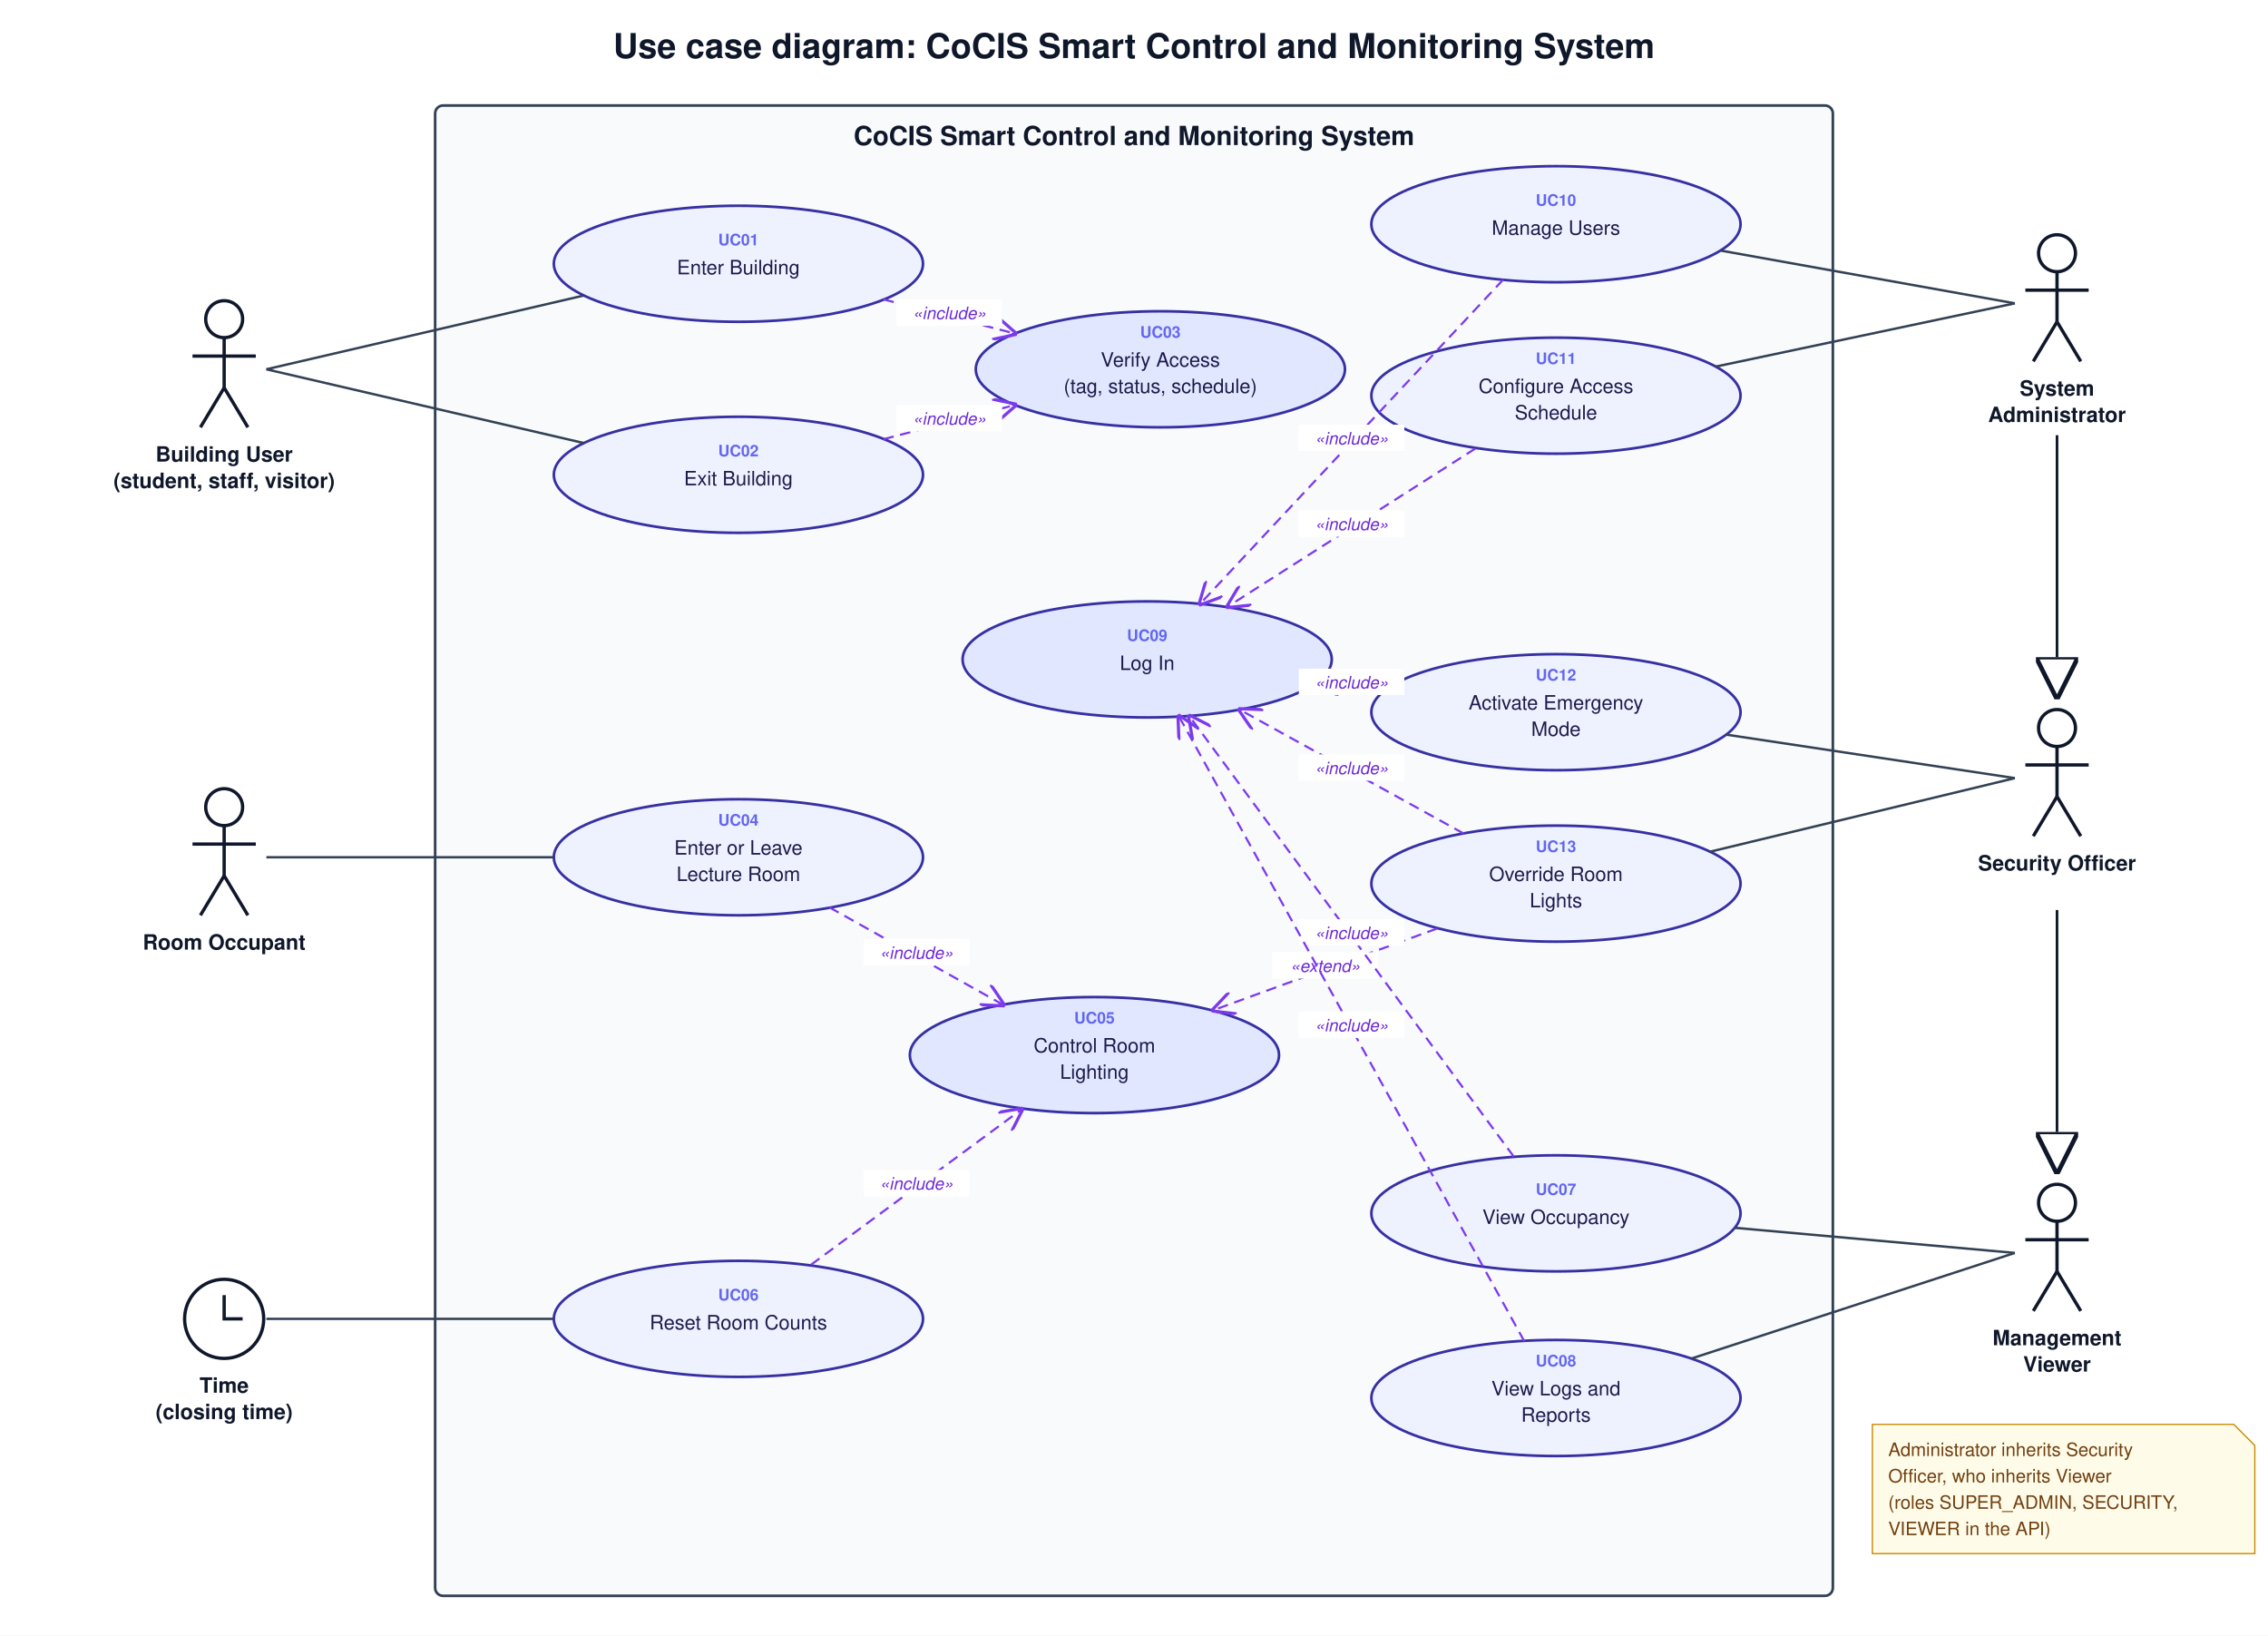
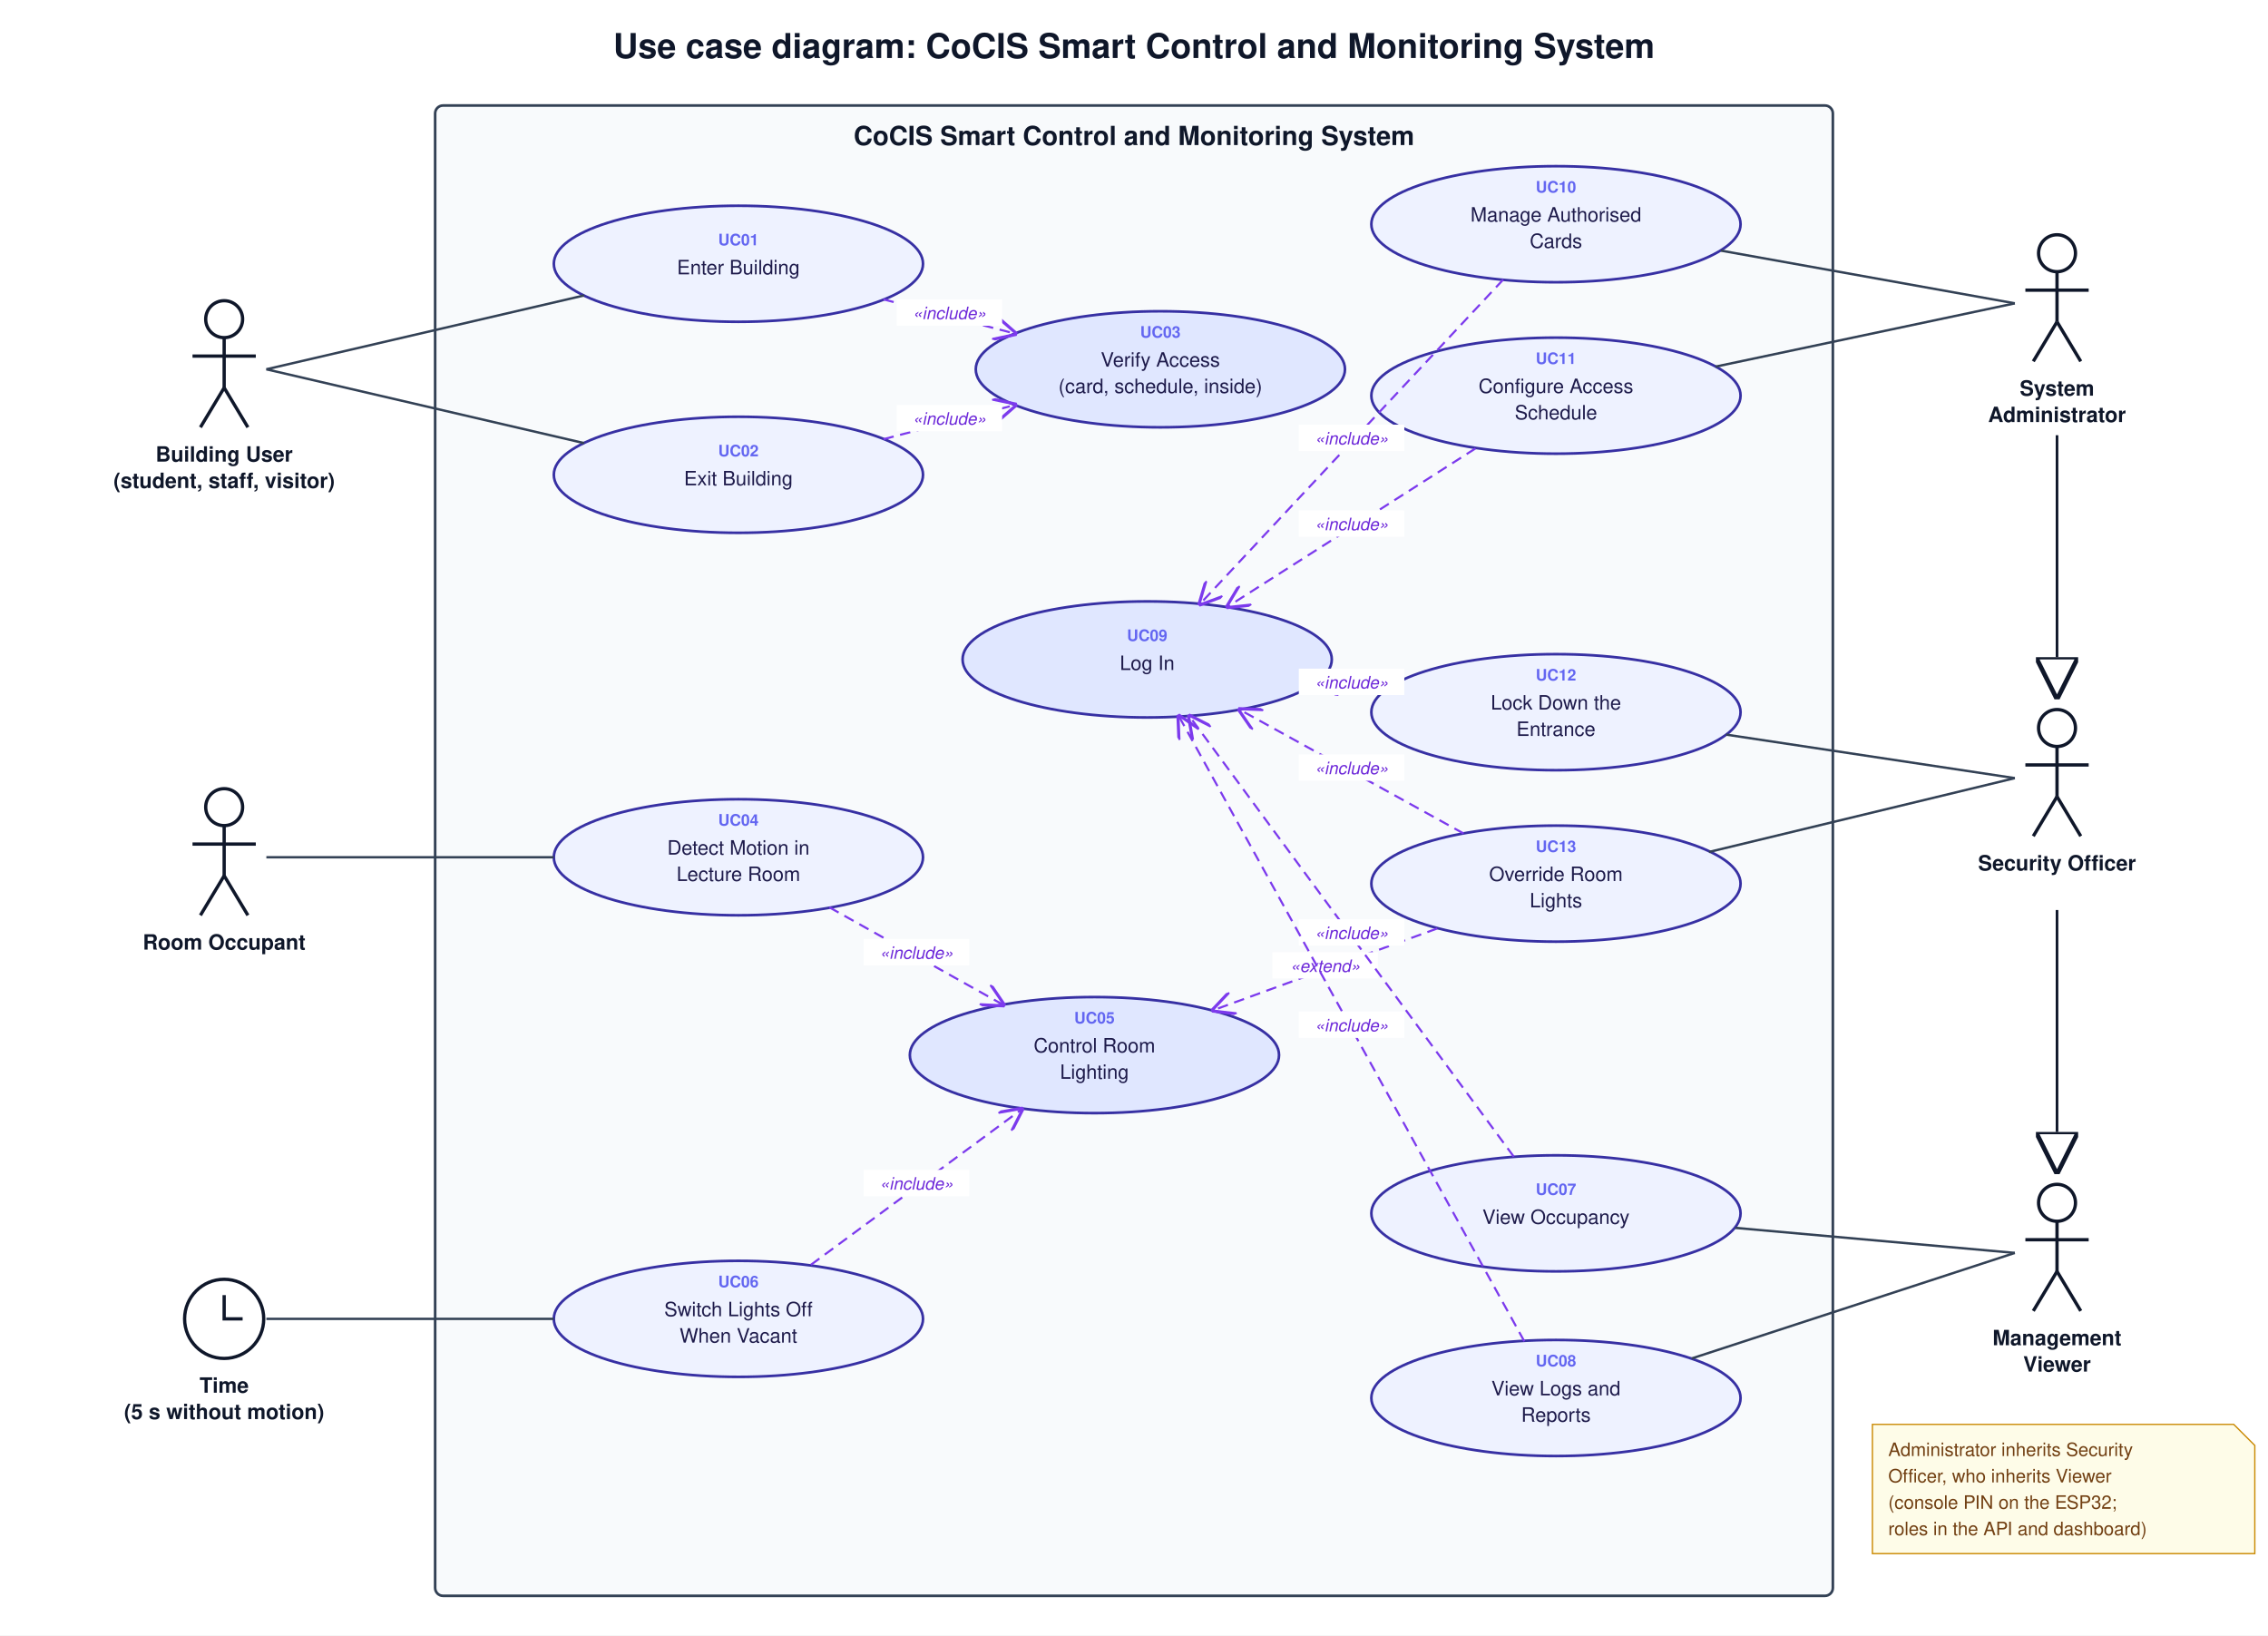
<svg xmlns="http://www.w3.org/2000/svg" width="1720" height="1240" viewBox="0 0 1720 1240" font-family="Helvetica Neue, Helvetica, Arial, sans-serif">
  <defs>
    <marker id="open" viewBox="0 0 12 12" refX="11" refY="6" markerWidth="11" markerHeight="11" orient="auto">
      <path d="M0,0 L12,6 L0,12" fill="none" stroke="#7c3aed" stroke-width="1.6" />
    </marker>
    <marker id="gen" viewBox="0 0 14 14" refX="13" refY="7" markerWidth="16" markerHeight="16" orient="auto">
      <path d="M0,0 L14,7 L0,14 z" fill="#fff" stroke="#0f172a" stroke-width="1.5" />
    </marker>
  </defs>
  <style>.sys{font-size:20px;font-weight:700;fill:#0f172a} .act{font-size:16px;font-weight:700;fill:#0f172a}
.uc{font-size:15px;fill:#1e1b4b} .uid{font-size:12px;font-weight:700;fill:#6366f1} .st{font-size:13px;font-style:italic;fill:#6d28d9}
.nt{font-size:14px;fill:#713f12}</style>
  <rect width="1720" height="1240" fill="#fff" />
  <text x="860.0" y="44" text-anchor="middle" style="font-size:26px;font-weight:700;fill:#0f172a">Use case diagram: CoCIS Smart Control and Monitoring System</text>
  <rect x="330" y="80" width="1060" height="1130" rx="6" fill="#f8fafc" stroke="#334155" stroke-width="2" />
  <text x="860.0" y="110" text-anchor="middle" class="sys">CoCIS Smart Control and Monitoring System</text>
  <g stroke="#0f172a" stroke-width="2.5" fill="none">
    <circle cx="170" cy="242" r="14" fill="#fff" />
    <line x1="170" y1="256" x2="170" y2="294" />
    <line x1="146" y1="270" x2="194" y2="270" />
    <line x1="170" y1="294" x2="152" y2="324" />
    <line x1="170" y1="294" x2="188" y2="324" />
  </g>
  <text x="170" y="350" text-anchor="middle" class="act">Building User</text>
  <text x="170" y="370" text-anchor="middle" class="act">(student, staff, visitor)</text>
  <g stroke="#0f172a" stroke-width="2.5" fill="none">
    <circle cx="170" cy="612" r="14" fill="#fff" />
    <line x1="170" y1="626" x2="170" y2="664" />
    <line x1="146" y1="640" x2="194" y2="640" />
    <line x1="170" y1="664" x2="152" y2="694" />
    <line x1="170" y1="664" x2="188" y2="694" />
  </g>
  <text x="170" y="720" text-anchor="middle" class="act">Room Occupant</text>
  <circle cx="170" cy="1000" r="30" fill="#fff" stroke="#0f172a" stroke-width="2.5" />
  <path d="M170,982 V1000 H184" stroke="#0f172a" stroke-width="2.5" fill="none" />
  <text x="170" y="1056" text-anchor="middle" class="act">Time</text>
-   <text x="170" y="1076" text-anchor="middle" class="act">(closing time)</text>
+   <text x="170" y="1076" text-anchor="middle" class="act">(5 s without motion)</text>
  <g stroke="#0f172a" stroke-width="2.5" fill="none">
    <circle cx="1560" cy="192" r="14" fill="#fff" />
    <line x1="1560" y1="206" x2="1560" y2="244" />
    <line x1="1536" y1="220" x2="1584" y2="220" />
    <line x1="1560" y1="244" x2="1542" y2="274" />
    <line x1="1560" y1="244" x2="1578" y2="274" />
  </g>
  <text x="1560" y="300" text-anchor="middle" class="act">System</text>
  <text x="1560" y="320" text-anchor="middle" class="act">Administrator</text>
  <g stroke="#0f172a" stroke-width="2.5" fill="none">
    <circle cx="1560" cy="552" r="14" fill="#fff" />
    <line x1="1560" y1="566" x2="1560" y2="604" />
    <line x1="1536" y1="580" x2="1584" y2="580" />
    <line x1="1560" y1="604" x2="1542" y2="634" />
    <line x1="1560" y1="604" x2="1578" y2="634" />
  </g>
  <text x="1560" y="660" text-anchor="middle" class="act">Security Officer</text>
  <g stroke="#0f172a" stroke-width="2.5" fill="none">
    <circle cx="1560" cy="912" r="14" fill="#fff" />
    <line x1="1560" y1="926" x2="1560" y2="964" />
    <line x1="1536" y1="940" x2="1584" y2="940" />
    <line x1="1560" y1="964" x2="1542" y2="994" />
    <line x1="1560" y1="964" x2="1578" y2="994" />
  </g>
  <text x="1560" y="1020" text-anchor="middle" class="act">Management</text>
  <text x="1560" y="1040" text-anchor="middle" class="act">Viewer</text>
  <ellipse cx="560" cy="200" rx="140" ry="44" fill="#eef2ff" stroke="#3730a3" stroke-width="2" />
  <text x="560" y="186" text-anchor="middle" class="uid">UC01</text>
  <text x="560" y="208" text-anchor="middle" class="uc">Enter Building</text>
  <ellipse cx="560" cy="360" rx="140" ry="44" fill="#eef2ff" stroke="#3730a3" stroke-width="2" />
  <text x="560" y="346" text-anchor="middle" class="uid">UC02</text>
  <text x="560" y="368" text-anchor="middle" class="uc">Exit Building</text>
  <ellipse cx="880" cy="280" rx="140" ry="44" fill="#e0e7ff" stroke="#3730a3" stroke-width="2" />
  <text x="880" y="256" text-anchor="middle" class="uid">UC03</text>
  <text x="880" y="278" text-anchor="middle" class="uc">Verify Access</text>
-   <text x="880" y="298" text-anchor="middle" class="uc">(tag, status, schedule)</text>
+   <text x="880" y="298" text-anchor="middle" class="uc">(card, schedule, inside)</text>
  <ellipse cx="560" cy="650" rx="140" ry="44" fill="#eef2ff" stroke="#3730a3" stroke-width="2" />
  <text x="560" y="626" text-anchor="middle" class="uid">UC04</text>
-   <text x="560" y="648" text-anchor="middle" class="uc">Enter or Leave</text>
+   <text x="560" y="648" text-anchor="middle" class="uc">Detect Motion in</text>
  <text x="560" y="668" text-anchor="middle" class="uc">Lecture Room</text>
  <ellipse cx="830" cy="800" rx="140" ry="44" fill="#e0e7ff" stroke="#3730a3" stroke-width="2" />
  <text x="830" y="776" text-anchor="middle" class="uid">UC05</text>
  <text x="830" y="798" text-anchor="middle" class="uc">Control Room</text>
  <text x="830" y="818" text-anchor="middle" class="uc">Lighting</text>
  <ellipse cx="560" cy="1000" rx="140" ry="44" fill="#eef2ff" stroke="#3730a3" stroke-width="2" />
-   <text x="560" y="986" text-anchor="middle" class="uid">UC06</text>
-   <text x="560" y="1008" text-anchor="middle" class="uc">Reset Room Counts</text>
+   <text x="560" y="976" text-anchor="middle" class="uid">UC06</text>
+   <text x="560" y="998" text-anchor="middle" class="uc">Switch Lights Off</text>
+   <text x="560" y="1018" text-anchor="middle" class="uc">When Vacant</text>
  <ellipse cx="870" cy="500" rx="140" ry="44" fill="#e0e7ff" stroke="#3730a3" stroke-width="2" />
  <text x="870" y="486" text-anchor="middle" class="uid">UC09</text>
  <text x="870" y="508" text-anchor="middle" class="uc">Log In</text>
  <ellipse cx="1180" cy="170" rx="140" ry="44" fill="#eef2ff" stroke="#3730a3" stroke-width="2" />
-   <text x="1180" y="156" text-anchor="middle" class="uid">UC10</text>
-   <text x="1180" y="178" text-anchor="middle" class="uc">Manage Users</text>
+   <text x="1180" y="146" text-anchor="middle" class="uid">UC10</text>
+   <text x="1180" y="168" text-anchor="middle" class="uc">Manage Authorised</text>
+   <text x="1180" y="188" text-anchor="middle" class="uc">Cards</text>
  <ellipse cx="1180" cy="300" rx="140" ry="44" fill="#eef2ff" stroke="#3730a3" stroke-width="2" />
  <text x="1180" y="276" text-anchor="middle" class="uid">UC11</text>
  <text x="1180" y="298" text-anchor="middle" class="uc">Configure Access</text>
  <text x="1180" y="318" text-anchor="middle" class="uc">Schedule</text>
  <ellipse cx="1180" cy="540" rx="140" ry="44" fill="#eef2ff" stroke="#3730a3" stroke-width="2" />
  <text x="1180" y="516" text-anchor="middle" class="uid">UC12</text>
-   <text x="1180" y="538" text-anchor="middle" class="uc">Activate Emergency</text>
-   <text x="1180" y="558" text-anchor="middle" class="uc">Mode</text>
+   <text x="1180" y="538" text-anchor="middle" class="uc">Lock Down the</text>
+   <text x="1180" y="558" text-anchor="middle" class="uc">Entrance</text>
  <ellipse cx="1180" cy="670" rx="140" ry="44" fill="#eef2ff" stroke="#3730a3" stroke-width="2" />
  <text x="1180" y="646" text-anchor="middle" class="uid">UC13</text>
  <text x="1180" y="668" text-anchor="middle" class="uc">Override Room</text>
  <text x="1180" y="688" text-anchor="middle" class="uc">Lights</text>
  <ellipse cx="1180" cy="920" rx="140" ry="44" fill="#eef2ff" stroke="#3730a3" stroke-width="2" />
  <text x="1180" y="906" text-anchor="middle" class="uid">UC07</text>
  <text x="1180" y="928" text-anchor="middle" class="uc">View Occupancy</text>
  <ellipse cx="1180" cy="1060" rx="140" ry="44" fill="#eef2ff" stroke="#3730a3" stroke-width="2" />
  <text x="1180" y="1036" text-anchor="middle" class="uid">UC08</text>
  <text x="1180" y="1058" text-anchor="middle" class="uc">View Logs and</text>
  <text x="1180" y="1078" text-anchor="middle" class="uc">Reports</text>
  <line x1="202" y1="280" x2="443" y2="224" stroke="#334155" stroke-width="1.8" />
  <line x1="202" y1="280" x2="443" y2="336" stroke="#334155" stroke-width="1.8" />
  <line x1="202" y1="650" x2="420" y2="650" stroke="#334155" stroke-width="1.8" />
  <line x1="202" y1="1000" x2="420" y2="1000" stroke="#334155" stroke-width="1.8" />
  <line x1="1528" y1="230" x2="1305" y2="190" stroke="#334155" stroke-width="1.8" />
  <line x1="1528" y1="230" x2="1301" y2="278" stroke="#334155" stroke-width="1.8" />
  <line x1="1528" y1="590" x2="1309" y2="557" stroke="#334155" stroke-width="1.8" />
  <line x1="1528" y1="590" x2="1296" y2="646" stroke="#334155" stroke-width="1.8" />
  <line x1="1528" y1="950" x2="1316" y2="931" stroke="#334155" stroke-width="1.8" />
  <line x1="1528" y1="950" x2="1283" y2="1030" stroke="#334155" stroke-width="1.8" />
  <line x1="670" y1="227" x2="770" y2="253" stroke="#7c3aed" stroke-width="1.6" stroke-dasharray="8 5" marker-end="url(#open)" />
  <rect x="680.0" y="227.0" width="80" height="20" fill="#fff" />
  <text x="720.0" y="242.0" text-anchor="middle" class="st">«include»</text>
  <line x1="670" y1="333" x2="770" y2="307" stroke="#7c3aed" stroke-width="1.6" stroke-dasharray="8 5" marker-end="url(#open)" />
  <rect x="680.0" y="307.0" width="80" height="20" fill="#fff" />
  <text x="720.0" y="322.0" text-anchor="middle" class="st">«include»</text>
  <line x1="629" y1="688" x2="761" y2="762" stroke="#7c3aed" stroke-width="1.6" stroke-dasharray="8 5" marker-end="url(#open)" />
  <rect x="655.0" y="712.0" width="80" height="20" fill="#fff" />
  <text x="695.0" y="727.0" text-anchor="middle" class="st">«include»</text>
  <line x1="615" y1="959" x2="775" y2="841" stroke="#7c3aed" stroke-width="1.6" stroke-dasharray="8 5" marker-end="url(#open)" />
  <rect x="655.0" y="887.0" width="80" height="20" fill="#fff" />
  <text x="695.0" y="902.0" text-anchor="middle" class="st">«include»</text>
  <line x1="1090" y1="704" x2="920" y2="766" stroke="#7c3aed" stroke-width="1.6" stroke-dasharray="8 5" marker-end="url(#open)" />
  <rect x="965.0" y="722.0" width="80" height="20" fill="#fff" />
  <text x="1005.0" y="737.0" text-anchor="middle" class="st">«extend»</text>
  <line x1="1140" y1="212" x2="910" y2="458" stroke="#7c3aed" stroke-width="1.6" stroke-dasharray="8 5" marker-end="url(#open)" />
  <rect x="985.0" y="322.0" width="80" height="20" fill="#fff" />
  <text x="1025.0" y="337.0" text-anchor="middle" class="st">«include»</text>
  <line x1="1119" y1="340" x2="931" y2="460" stroke="#7c3aed" stroke-width="1.6" stroke-dasharray="8 5" marker-end="url(#open)" />
  <rect x="985.0" y="387.0" width="80" height="20" fill="#fff" />
  <text x="1025.0" y="402.0" text-anchor="middle" class="st">«include»</text>
  <line x1="1050" y1="523" x2="1000" y2="517" stroke="#7c3aed" stroke-width="1.6" stroke-dasharray="8 5" marker-end="url(#open)" />
  <rect x="985.0" y="507.0" width="80" height="20" fill="#fff" />
  <text x="1025.0" y="522.0" text-anchor="middle" class="st">«include»</text>
  <line x1="1110" y1="632" x2="940" y2="538" stroke="#7c3aed" stroke-width="1.6" stroke-dasharray="8 5" marker-end="url(#open)" />
  <rect x="985.0" y="572.0" width="80" height="20" fill="#fff" />
  <text x="1025.0" y="587.0" text-anchor="middle" class="st">«include»</text>
  <line x1="1148" y1="877" x2="902" y2="543" stroke="#7c3aed" stroke-width="1.6" stroke-dasharray="8 5" marker-end="url(#open)" />
  <rect x="985.0" y="697.0" width="80" height="20" fill="#fff" />
  <text x="1025.0" y="712.0" text-anchor="middle" class="st">«include»</text>
  <line x1="1156" y1="1017" x2="894" y2="543" stroke="#7c3aed" stroke-width="1.6" stroke-dasharray="8 5" marker-end="url(#open)" />
  <rect x="985.0" y="767.0" width="80" height="20" fill="#fff" />
  <text x="1025.0" y="782.0" text-anchor="middle" class="st">«include»</text>
  <line x1="1560" y1="330" x2="1560" y2="528" stroke="#0f172a" stroke-width="2" marker-end="url(#gen)" />
  <line x1="1560" y1="690" x2="1560" y2="888" stroke="#0f172a" stroke-width="2" marker-end="url(#gen)" />
  <path d="M1420,1080 h274 l16,16 v82 h-290 z" fill="#fefce8" stroke="#ca8a04" />
  <text x="1432" y="1104" class="nt">Administrator inherits Security</text>
  <text x="1432" y="1124" class="nt">Officer, who inherits Viewer</text>
-   <text x="1432" y="1144" class="nt">(roles SUPER_ADMIN, SECURITY,</text>
-   <text x="1432" y="1164" class="nt">VIEWER in the API)</text>
+   <text x="1432" y="1144" class="nt">(console PIN on the ESP32;</text>
+   <text x="1432" y="1164" class="nt">roles in the API and dashboard)</text>
</svg>
